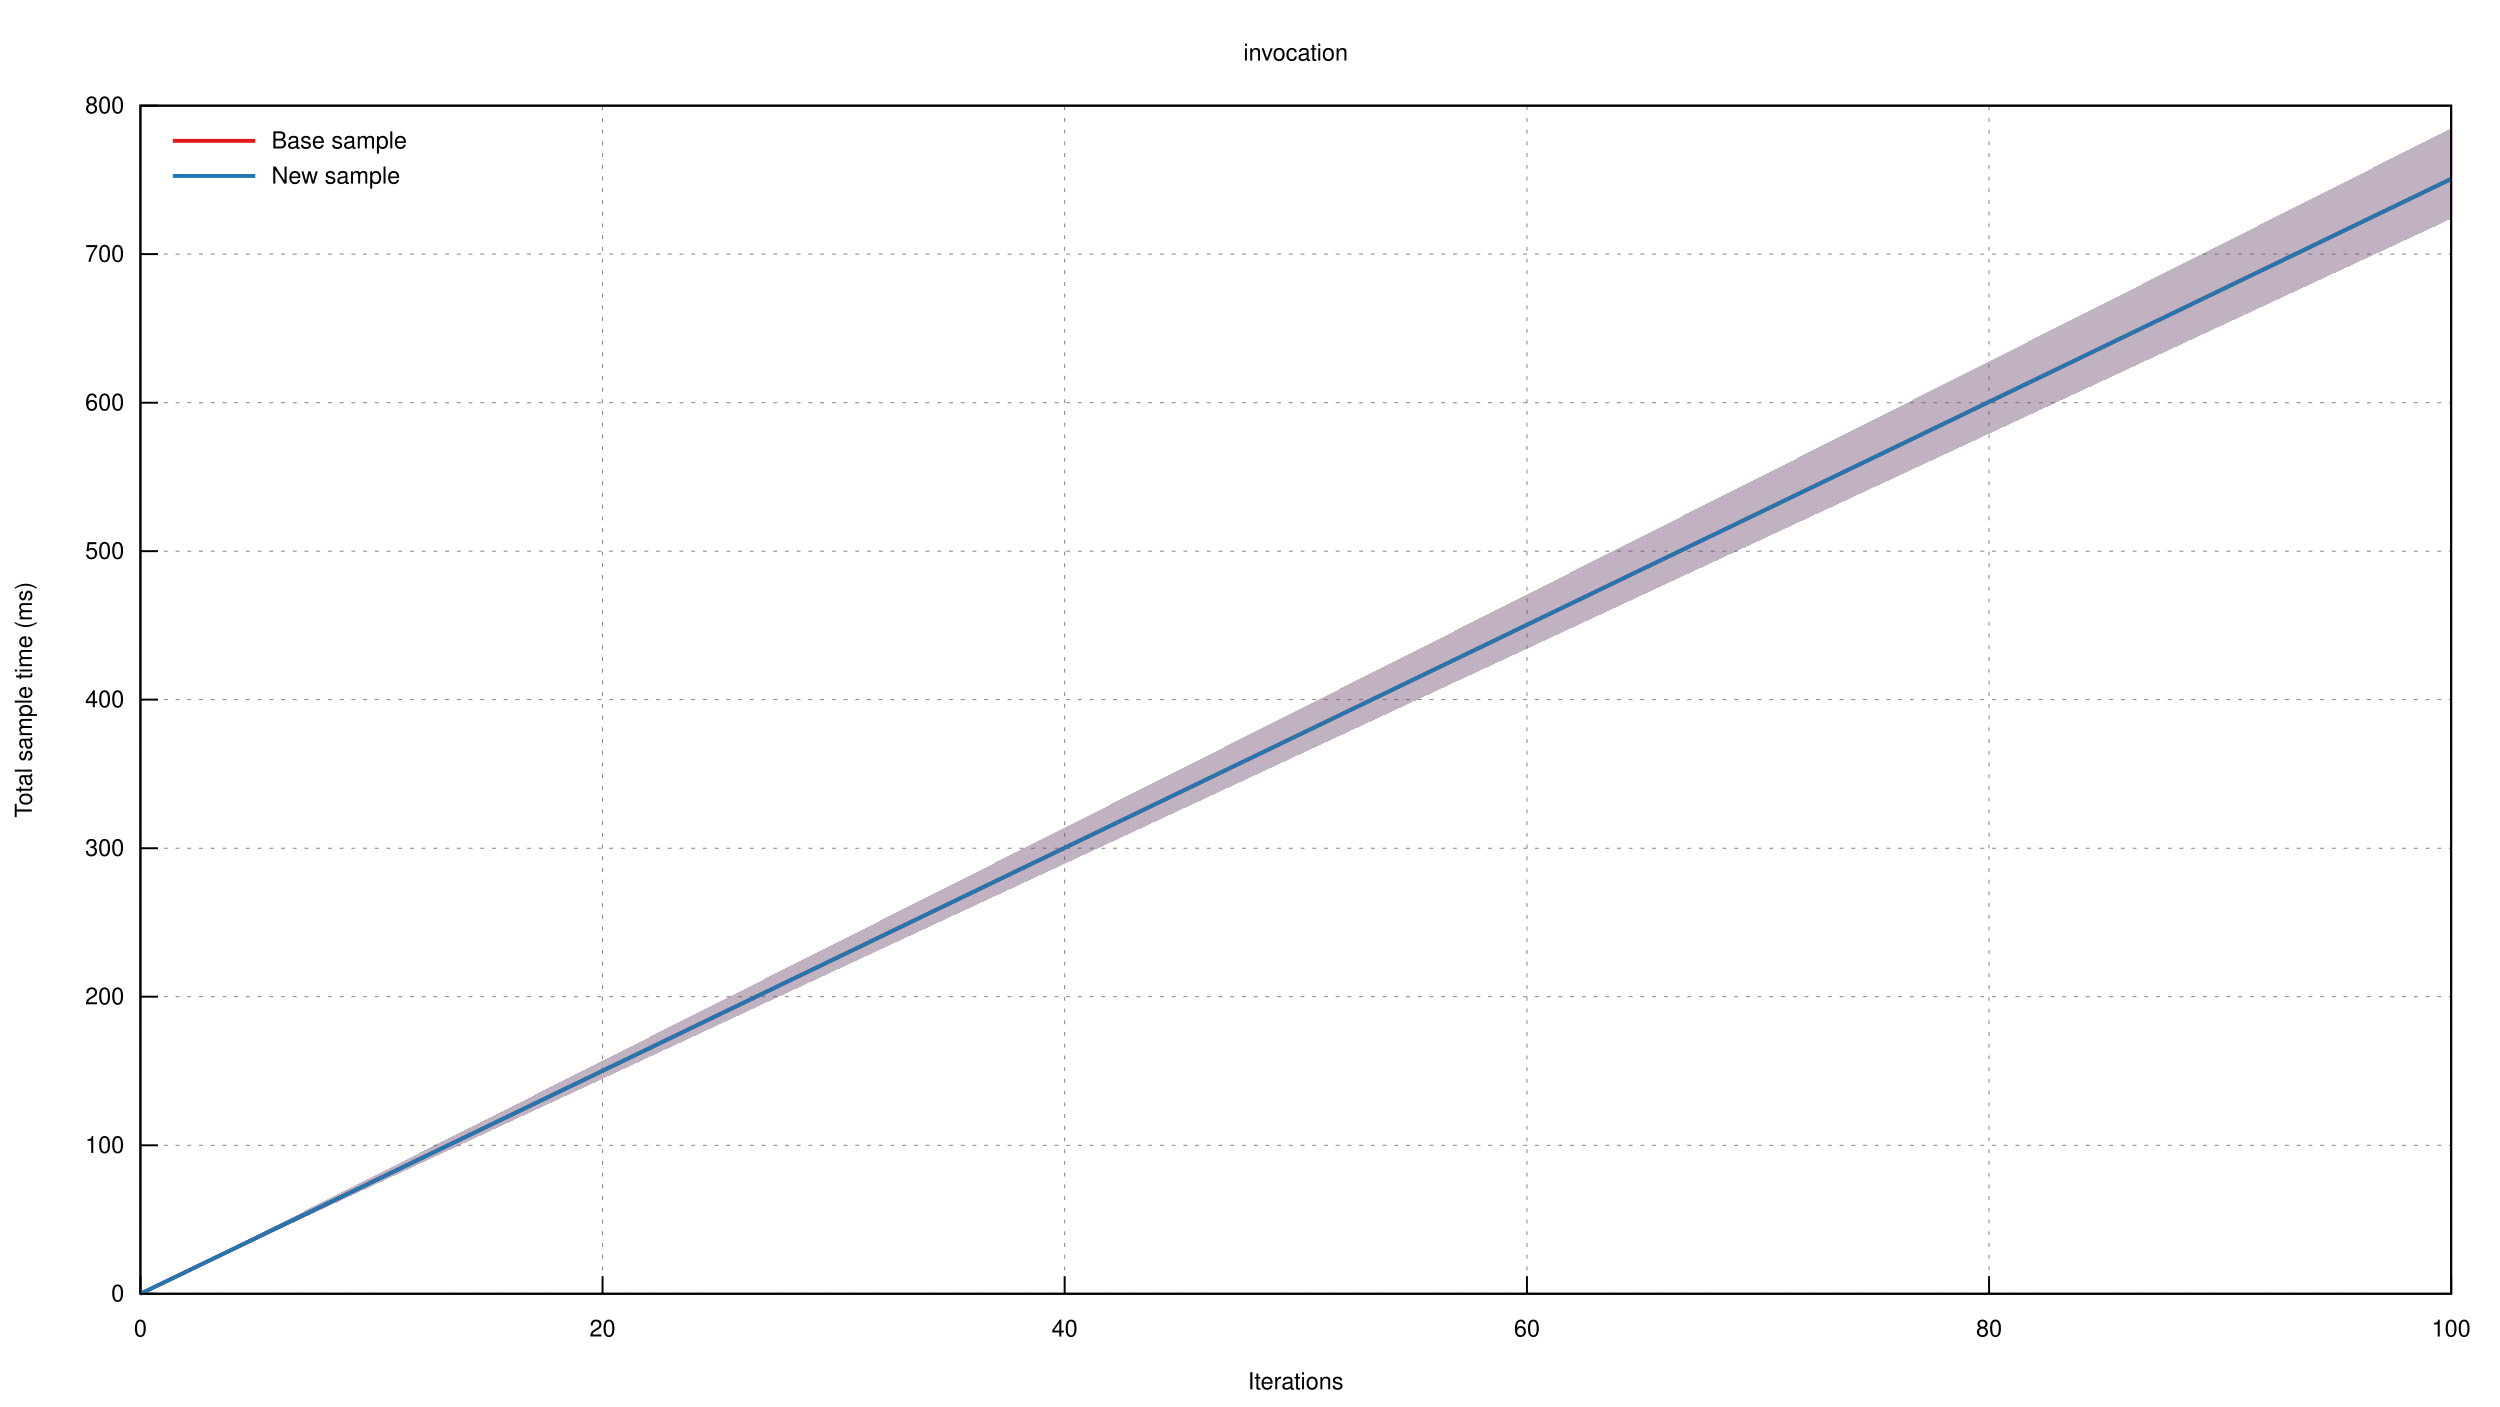
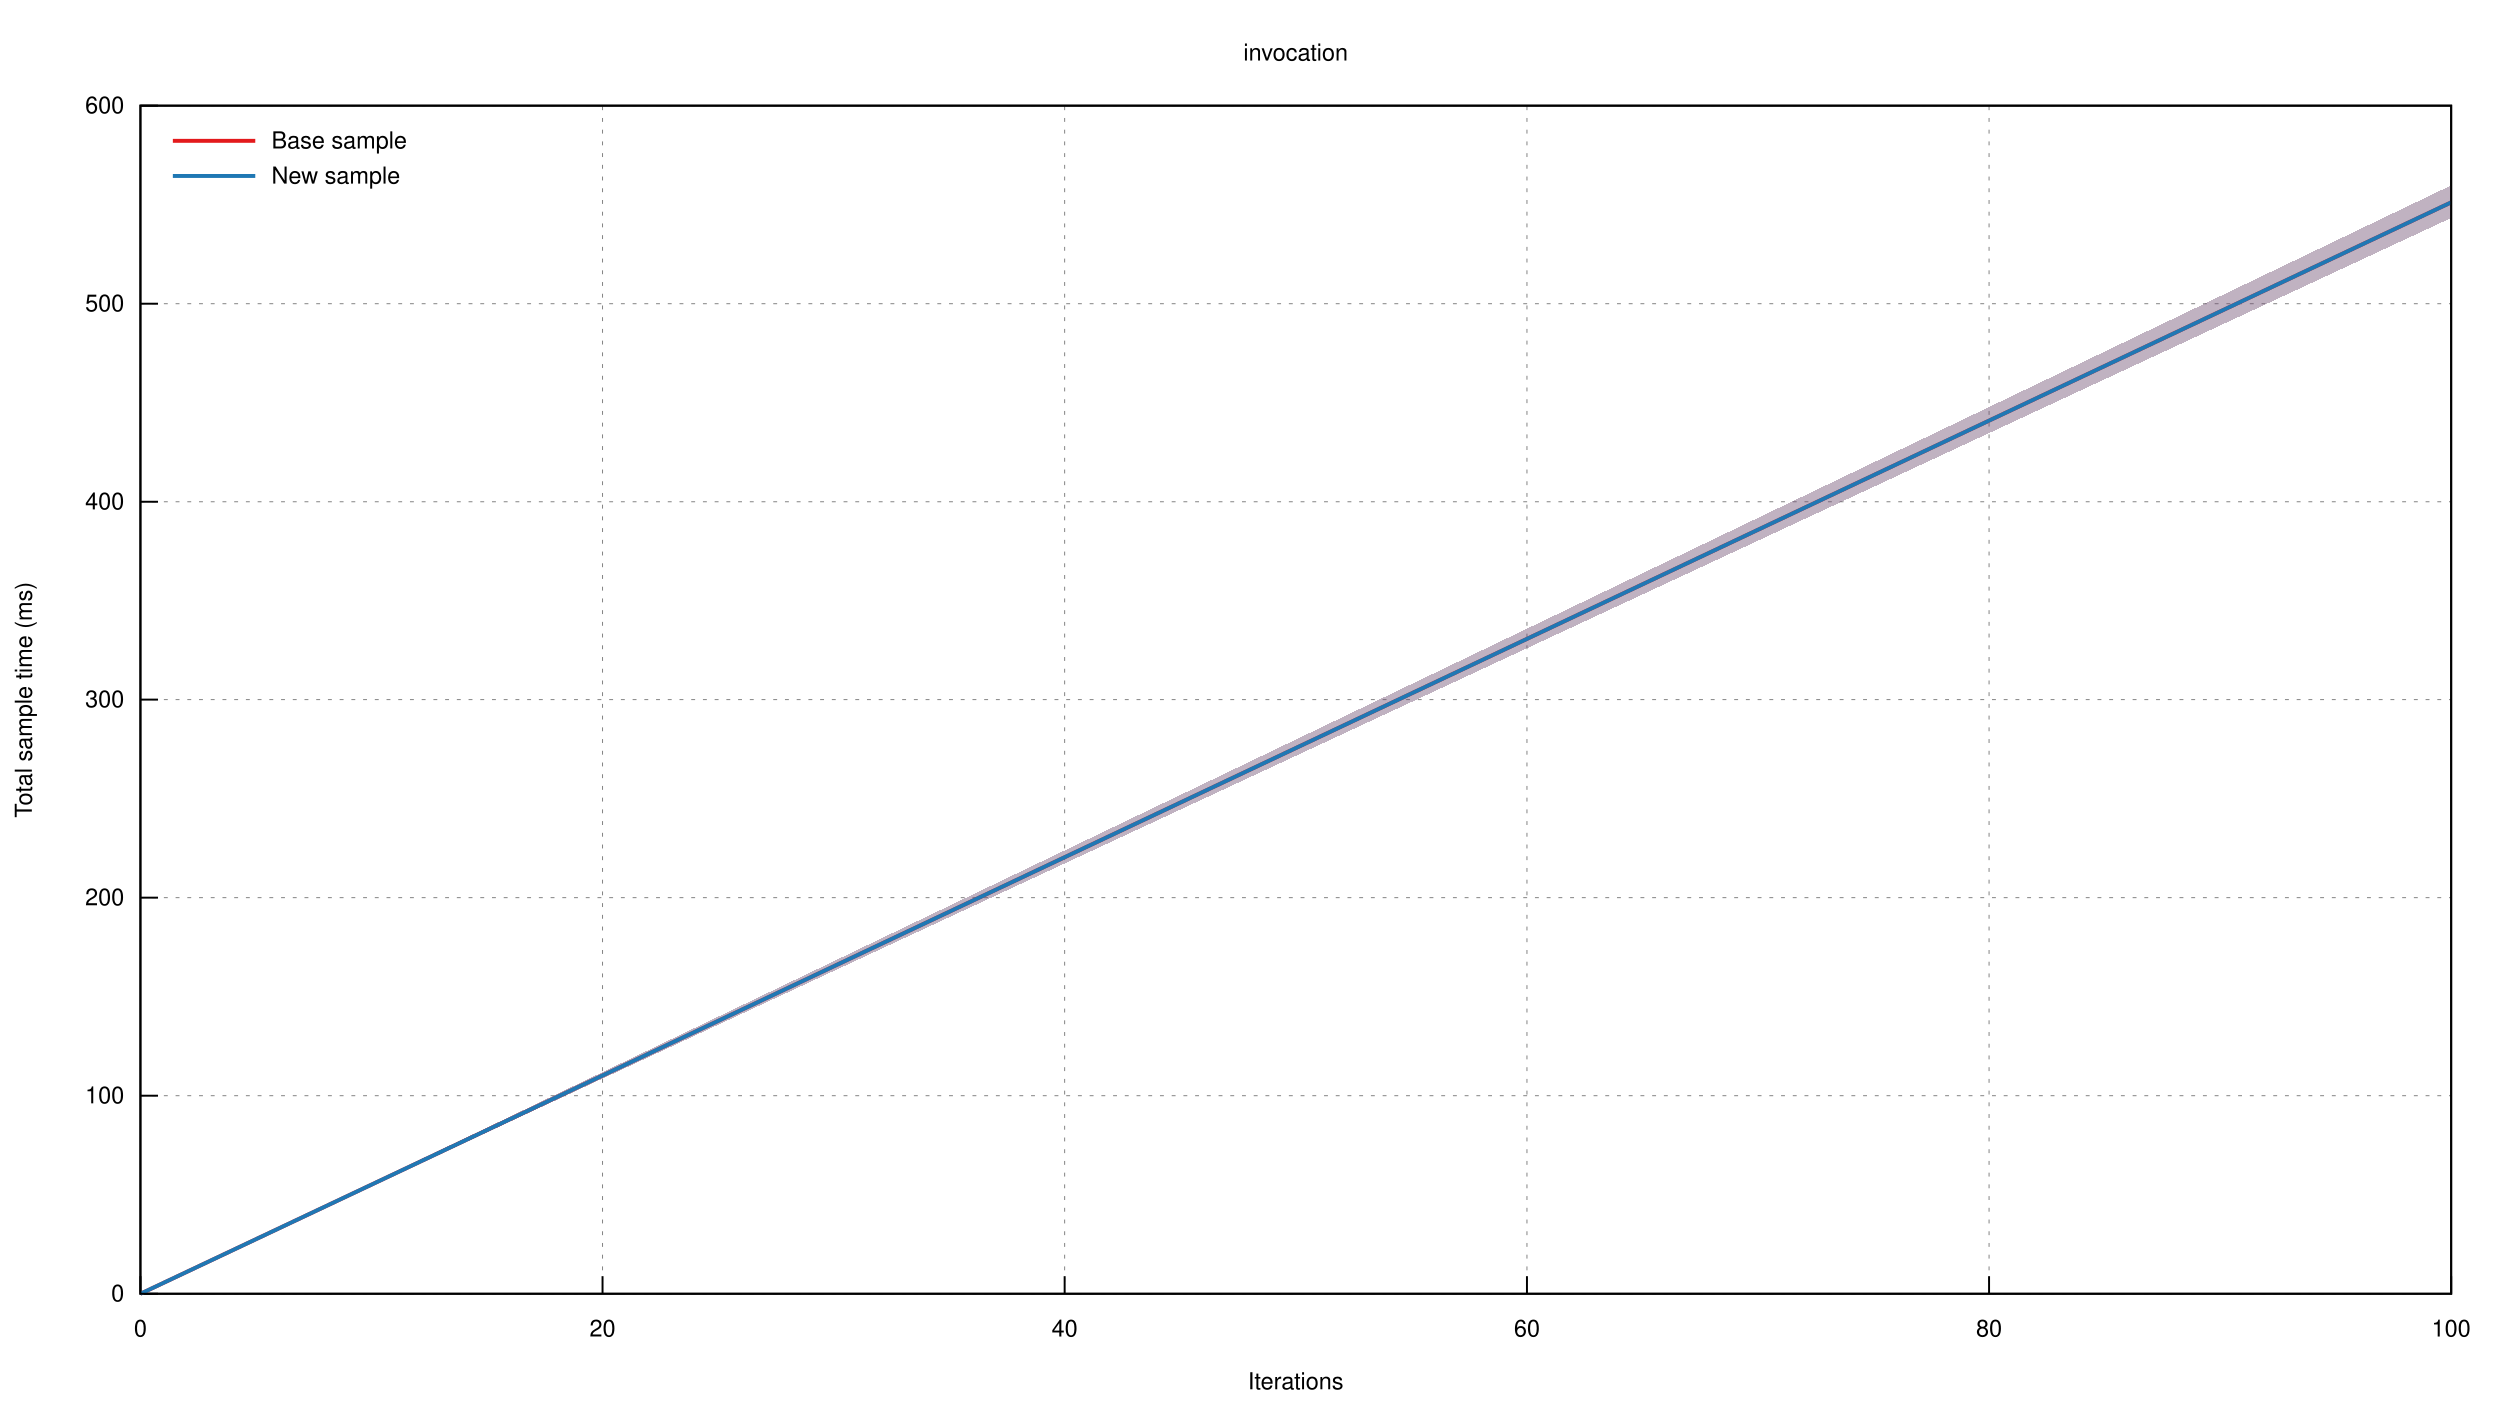
<svg xmlns="http://www.w3.org/2000/svg" xmlns:xlink="http://www.w3.org/1999/xlink" viewBox="0 0 1280 720">
  <g id="gnuplot_canvas">
    <rect x="0" y="0" width="1280" height="720" fill="none" />
    <defs>
      <circle id="gpDot" r="0.5" stroke-width="0.5" stroke="currentColor" />
      <path id="gpPt0" stroke-width="0.222" stroke="currentColor" d="M-1,0 h2 M0,-1 v2" />
      <path id="gpPt1" stroke-width="0.222" stroke="currentColor" d="M-1,-1 L1,1 M1,-1 L-1,1" />
      <path id="gpPt2" stroke-width="0.222" stroke="currentColor" d="M-1,0 L1,0 M0,-1 L0,1 M-1,-1 L1,1 M-1,1 L1,-1" />
      <rect id="gpPt3" stroke-width="0.222" stroke="currentColor" x="-1" y="-1" width="2" height="2" />
      <rect id="gpPt4" stroke-width="0.222" stroke="currentColor" fill="currentColor" x="-1" y="-1" width="2" height="2" />
      <circle id="gpPt5" stroke-width="0.222" stroke="currentColor" cx="0" cy="0" r="1" />
      <use xlink:href="#gpPt5" id="gpPt6" fill="currentColor" stroke="none" />
      <path id="gpPt7" stroke-width="0.222" stroke="currentColor" d="M0,-1.33 L-1.33,0.67 L1.33,0.67 z" />
      <use xlink:href="#gpPt7" id="gpPt8" fill="currentColor" stroke="none" />
      <use xlink:href="#gpPt7" id="gpPt9" stroke="currentColor" transform="rotate(180)" />
      <use xlink:href="#gpPt9" id="gpPt10" fill="currentColor" stroke="none" />
      <use xlink:href="#gpPt3" id="gpPt11" stroke="currentColor" transform="rotate(45)" />
      <use xlink:href="#gpPt11" id="gpPt12" fill="currentColor" stroke="none" />
      <path id="gpPt13" stroke-width="0.222" stroke="currentColor" d="M0,1.330 L1.265,0.411 L0.782,-1.067 L-0.782,-1.076 L-1.265,0.411 z" />
      <use xlink:href="#gpPt13" id="gpPt14" fill="currentColor" stroke="none" />
      <filter id="textbox" filterUnits="objectBoundingBox" x="0" y="0" height="1" width="1">
        <feFlood flood-color="white" flood-opacity="1" result="bgnd" />
        <feComposite in="SourceGraphic" in2="bgnd" operator="atop" />
      </filter>
      <filter id="greybox" filterUnits="objectBoundingBox" x="0" y="0" height="1" width="1">
        <feFlood flood-color="lightgrey" flood-opacity="1" result="grey" />
        <feComposite in="SourceGraphic" in2="grey" operator="atop" />
      </filter>
    </defs>
    <g fill="none" color="white" stroke="currentColor" stroke-width="1.00" stroke-linecap="butt" stroke-linejoin="miter">
</g>
    <g fill="none" color="black" stroke="currentColor" stroke-width="1.00" stroke-linecap="butt" stroke-linejoin="miter">
</g>
    <g fill="none" color="black" stroke="black" stroke-width="0.50" stroke-linecap="butt" stroke-linejoin="miter">
</g>
    <g fill="none" color="gray" stroke="currentColor" stroke-width="0.50" stroke-linecap="butt" stroke-linejoin="miter">
      <path stroke="gray" stroke-dasharray="2,4" class="gridline" d="M71.9,662.4 L1255.0,662.4  " />
    </g>
    <g fill="none" color="gray" stroke="gray" stroke-width="1.00" stroke-linecap="butt" stroke-linejoin="miter">
</g>
    <g fill="none" color="black" stroke="currentColor" stroke-width="1.00" stroke-linecap="butt" stroke-linejoin="miter">
      <path stroke="black" d="M71.9,662.4 L80.9,662.4  " />
      <g transform="translate(63.6,666.3)" stroke="none" fill="black" font-family="Helvetica" font-size="12.00" text-anchor="end">
        <text>
          <tspan font-family="Helvetica"> 0</tspan>
        </text>
      </g>
    </g>
    <g fill="none" color="black" stroke="currentColor" stroke-width="1.00" stroke-linecap="butt" stroke-linejoin="miter">
</g>
    <g fill="none" color="black" stroke="black" stroke-width="0.50" stroke-linecap="butt" stroke-linejoin="miter">
</g>
    <g fill="none" color="gray" stroke="currentColor" stroke-width="0.50" stroke-linecap="butt" stroke-linejoin="miter">
-       <path stroke="gray" stroke-dasharray="2,4" class="gridline" d="M71.9,586.4 L1255.0,586.4  " />
-     </g>
-     <g fill="none" color="gray" stroke="gray" stroke-width="1.00" stroke-linecap="butt" stroke-linejoin="miter">
- </g>
-     <g fill="none" color="black" stroke="currentColor" stroke-width="1.00" stroke-linecap="butt" stroke-linejoin="miter">
-       <path stroke="black" d="M71.9,586.4 L80.9,586.4  " />
-       <g transform="translate(63.6,590.3)" stroke="none" fill="black" font-family="Helvetica" font-size="12.00" text-anchor="end">
+       <path stroke="gray" stroke-dasharray="2,4" class="gridline" d="M71.9,561.0 L1255.0,561.0  " />
+     </g>
+     <g fill="none" color="gray" stroke="gray" stroke-width="1.00" stroke-linecap="butt" stroke-linejoin="miter">
+ </g>
+     <g fill="none" color="black" stroke="currentColor" stroke-width="1.00" stroke-linecap="butt" stroke-linejoin="miter">
+       <path stroke="black" d="M71.9,561.0 L80.9,561.0  " />
+       <g transform="translate(63.6,564.9)" stroke="none" fill="black" font-family="Helvetica" font-size="12.00" text-anchor="end">
        <text>
          <tspan font-family="Helvetica"> 100</tspan>
        </text>
      </g>
    </g>
    <g fill="none" color="black" stroke="currentColor" stroke-width="1.00" stroke-linecap="butt" stroke-linejoin="miter">
</g>
    <g fill="none" color="black" stroke="black" stroke-width="0.50" stroke-linecap="butt" stroke-linejoin="miter">
</g>
    <g fill="none" color="gray" stroke="currentColor" stroke-width="0.50" stroke-linecap="butt" stroke-linejoin="miter">
-       <path stroke="gray" stroke-dasharray="2,4" class="gridline" d="M71.9,510.3 L1255.0,510.3  " />
-     </g>
-     <g fill="none" color="gray" stroke="gray" stroke-width="1.00" stroke-linecap="butt" stroke-linejoin="miter">
- </g>
-     <g fill="none" color="black" stroke="currentColor" stroke-width="1.00" stroke-linecap="butt" stroke-linejoin="miter">
-       <path stroke="black" d="M71.9,510.3 L80.9,510.3  " />
-       <g transform="translate(63.6,514.2)" stroke="none" fill="black" font-family="Helvetica" font-size="12.00" text-anchor="end">
+       <path stroke="gray" stroke-dasharray="2,4" class="gridline" d="M71.9,459.6 L1255.0,459.6  " />
+     </g>
+     <g fill="none" color="gray" stroke="gray" stroke-width="1.00" stroke-linecap="butt" stroke-linejoin="miter">
+ </g>
+     <g fill="none" color="black" stroke="currentColor" stroke-width="1.00" stroke-linecap="butt" stroke-linejoin="miter">
+       <path stroke="black" d="M71.9,459.6 L80.9,459.6  " />
+       <g transform="translate(63.6,463.5)" stroke="none" fill="black" font-family="Helvetica" font-size="12.00" text-anchor="end">
        <text>
          <tspan font-family="Helvetica"> 200</tspan>
-         </text>
-       </g>
-     </g>
-     <g fill="none" color="black" stroke="currentColor" stroke-width="1.00" stroke-linecap="butt" stroke-linejoin="miter">
- </g>
-     <g fill="none" color="black" stroke="black" stroke-width="0.50" stroke-linecap="butt" stroke-linejoin="miter">
- </g>
-     <g fill="none" color="gray" stroke="currentColor" stroke-width="0.50" stroke-linecap="butt" stroke-linejoin="miter">
-       <path stroke="gray" stroke-dasharray="2,4" class="gridline" d="M71.9,434.3 L1255.0,434.3  " />
-     </g>
-     <g fill="none" color="gray" stroke="gray" stroke-width="1.00" stroke-linecap="butt" stroke-linejoin="miter">
- </g>
-     <g fill="none" color="black" stroke="currentColor" stroke-width="1.00" stroke-linecap="butt" stroke-linejoin="miter">
-       <path stroke="black" d="M71.9,434.3 L80.9,434.3  " />
-       <g transform="translate(63.6,438.2)" stroke="none" fill="black" font-family="Helvetica" font-size="12.00" text-anchor="end">
-         <text>
-           <tspan font-family="Helvetica"> 300</tspan>
        </text>
      </g>
    </g>
    <g fill="none" color="black" stroke="currentColor" stroke-width="1.00" stroke-linecap="butt" stroke-linejoin="miter">
</g>
    <g fill="none" color="black" stroke="black" stroke-width="0.50" stroke-linecap="butt" stroke-linejoin="miter">
</g>
    <g fill="none" color="gray" stroke="currentColor" stroke-width="0.50" stroke-linecap="butt" stroke-linejoin="miter">
      <path stroke="gray" stroke-dasharray="2,4" class="gridline" d="M71.9,358.2 L1255.0,358.2  " />
    </g>
    <g fill="none" color="gray" stroke="gray" stroke-width="1.00" stroke-linecap="butt" stroke-linejoin="miter">
</g>
    <g fill="none" color="black" stroke="currentColor" stroke-width="1.00" stroke-linecap="butt" stroke-linejoin="miter">
      <path stroke="black" d="M71.9,358.2 L80.9,358.2  " />
      <g transform="translate(63.6,362.1)" stroke="none" fill="black" font-family="Helvetica" font-size="12.00" text-anchor="end">
        <text>
+           <tspan font-family="Helvetica"> 300</tspan>
+         </text>
+       </g>
+     </g>
+     <g fill="none" color="black" stroke="currentColor" stroke-width="1.00" stroke-linecap="butt" stroke-linejoin="miter">
+ </g>
+     <g fill="none" color="black" stroke="black" stroke-width="0.50" stroke-linecap="butt" stroke-linejoin="miter">
+ </g>
+     <g fill="none" color="gray" stroke="currentColor" stroke-width="0.50" stroke-linecap="butt" stroke-linejoin="miter">
+       <path stroke="gray" stroke-dasharray="2,4" class="gridline" d="M71.9,256.9 L1255.0,256.9  " />
+     </g>
+     <g fill="none" color="gray" stroke="gray" stroke-width="1.00" stroke-linecap="butt" stroke-linejoin="miter">
+ </g>
+     <g fill="none" color="black" stroke="currentColor" stroke-width="1.00" stroke-linecap="butt" stroke-linejoin="miter">
+       <path stroke="black" d="M71.9,256.9 L80.9,256.9  " />
+       <g transform="translate(63.6,260.8)" stroke="none" fill="black" font-family="Helvetica" font-size="12.00" text-anchor="end">
+         <text>
          <tspan font-family="Helvetica"> 400</tspan>
        </text>
      </g>
    </g>
    <g fill="none" color="black" stroke="currentColor" stroke-width="1.00" stroke-linecap="butt" stroke-linejoin="miter">
</g>
    <g fill="none" color="black" stroke="black" stroke-width="0.50" stroke-linecap="butt" stroke-linejoin="miter">
</g>
    <g fill="none" color="gray" stroke="currentColor" stroke-width="0.50" stroke-linecap="butt" stroke-linejoin="miter">
-       <path stroke="gray" stroke-dasharray="2,4" class="gridline" d="M71.9,282.2 L1255.0,282.2  " />
-     </g>
-     <g fill="none" color="gray" stroke="gray" stroke-width="1.00" stroke-linecap="butt" stroke-linejoin="miter">
- </g>
-     <g fill="none" color="black" stroke="currentColor" stroke-width="1.00" stroke-linecap="butt" stroke-linejoin="miter">
-       <path stroke="black" d="M71.9,282.2 L80.9,282.2  " />
-       <g transform="translate(63.6,286.1)" stroke="none" fill="black" font-family="Helvetica" font-size="12.00" text-anchor="end">
+       <path stroke="gray" stroke-dasharray="2,4" class="gridline" d="M71.9,155.5 L1255.0,155.5  " />
+     </g>
+     <g fill="none" color="gray" stroke="gray" stroke-width="1.00" stroke-linecap="butt" stroke-linejoin="miter">
+ </g>
+     <g fill="none" color="black" stroke="currentColor" stroke-width="1.00" stroke-linecap="butt" stroke-linejoin="miter">
+       <path stroke="black" d="M71.9,155.5 L80.9,155.5  " />
+       <g transform="translate(63.6,159.4)" stroke="none" fill="black" font-family="Helvetica" font-size="12.00" text-anchor="end">
        <text>
          <tspan font-family="Helvetica"> 500</tspan>
-         </text>
-       </g>
-     </g>
-     <g fill="none" color="black" stroke="currentColor" stroke-width="1.00" stroke-linecap="butt" stroke-linejoin="miter">
- </g>
-     <g fill="none" color="black" stroke="black" stroke-width="0.50" stroke-linecap="butt" stroke-linejoin="miter">
- </g>
-     <g fill="none" color="gray" stroke="currentColor" stroke-width="0.50" stroke-linecap="butt" stroke-linejoin="miter">
-       <path stroke="gray" stroke-dasharray="2,4" class="gridline" d="M71.9,206.2 L1255.0,206.2  " />
-     </g>
-     <g fill="none" color="gray" stroke="gray" stroke-width="1.00" stroke-linecap="butt" stroke-linejoin="miter">
- </g>
-     <g fill="none" color="black" stroke="currentColor" stroke-width="1.00" stroke-linecap="butt" stroke-linejoin="miter">
-       <path stroke="black" d="M71.9,206.2 L80.9,206.2  " />
-       <g transform="translate(63.6,210.1)" stroke="none" fill="black" font-family="Helvetica" font-size="12.00" text-anchor="end">
-         <text>
-           <tspan font-family="Helvetica"> 600</tspan>
-         </text>
-       </g>
-     </g>
-     <g fill="none" color="black" stroke="currentColor" stroke-width="1.00" stroke-linecap="butt" stroke-linejoin="miter">
- </g>
-     <g fill="none" color="black" stroke="black" stroke-width="0.50" stroke-linecap="butt" stroke-linejoin="miter">
- </g>
-     <g fill="none" color="gray" stroke="currentColor" stroke-width="0.50" stroke-linecap="butt" stroke-linejoin="miter">
-       <path stroke="gray" stroke-dasharray="2,4" class="gridline" d="M71.9,130.1 L1255.0,130.1  " />
-     </g>
-     <g fill="none" color="gray" stroke="gray" stroke-width="1.00" stroke-linecap="butt" stroke-linejoin="miter">
- </g>
-     <g fill="none" color="black" stroke="currentColor" stroke-width="1.00" stroke-linecap="butt" stroke-linejoin="miter">
-       <path stroke="black" d="M71.9,130.1 L80.9,130.1  " />
-       <g transform="translate(63.6,134.0)" stroke="none" fill="black" font-family="Helvetica" font-size="12.00" text-anchor="end">
-         <text>
-           <tspan font-family="Helvetica"> 700</tspan>
        </text>
      </g>
    </g>
    <g fill="none" color="black" stroke="currentColor" stroke-width="1.00" stroke-linecap="butt" stroke-linejoin="miter">
</g>
    <g fill="none" color="black" stroke="black" stroke-width="0.50" stroke-linecap="butt" stroke-linejoin="miter">
</g>
    <g fill="none" color="gray" stroke="currentColor" stroke-width="0.50" stroke-linecap="butt" stroke-linejoin="miter">
      <path stroke="gray" stroke-dasharray="2,4" class="gridline" d="M71.9,54.1 L1255.0,54.1  " />
    </g>
    <g fill="none" color="gray" stroke="gray" stroke-width="1.00" stroke-linecap="butt" stroke-linejoin="miter">
</g>
    <g fill="none" color="black" stroke="currentColor" stroke-width="1.00" stroke-linecap="butt" stroke-linejoin="miter">
      <path stroke="black" d="M71.9,54.1 L80.9,54.1  " />
      <g transform="translate(63.6,58.0)" stroke="none" fill="black" font-family="Helvetica" font-size="12.00" text-anchor="end">
        <text>
-           <tspan font-family="Helvetica"> 800</tspan>
+           <tspan font-family="Helvetica"> 600</tspan>
        </text>
      </g>
    </g>
    <g fill="none" color="black" stroke="currentColor" stroke-width="1.00" stroke-linecap="butt" stroke-linejoin="miter">
</g>
    <g fill="none" color="black" stroke="black" stroke-width="0.50" stroke-linecap="butt" stroke-linejoin="miter">
</g>
    <g fill="none" color="gray" stroke="currentColor" stroke-width="0.50" stroke-linecap="butt" stroke-linejoin="miter">
      <path stroke="gray" stroke-dasharray="2,4" class="gridline" d="M71.9,662.4 L71.9,54.1  " />
    </g>
    <g fill="none" color="gray" stroke="gray" stroke-width="1.00" stroke-linecap="butt" stroke-linejoin="miter">
</g>
    <g fill="none" color="black" stroke="currentColor" stroke-width="1.00" stroke-linecap="butt" stroke-linejoin="miter">
      <path stroke="black" d="M71.9,662.4 L71.9,653.4  " />
      <g transform="translate(71.9,684.3)" stroke="none" fill="black" font-family="Helvetica" font-size="12.00" text-anchor="middle">
        <text>
          <tspan font-family="Helvetica"> 0</tspan>
        </text>
      </g>
    </g>
    <g fill="none" color="black" stroke="currentColor" stroke-width="1.00" stroke-linecap="butt" stroke-linejoin="miter">
</g>
    <g fill="none" color="black" stroke="black" stroke-width="0.50" stroke-linecap="butt" stroke-linejoin="miter">
</g>
    <g fill="none" color="gray" stroke="currentColor" stroke-width="0.50" stroke-linecap="butt" stroke-linejoin="miter">
      <path stroke="gray" stroke-dasharray="2,4" class="gridline" d="M308.5,662.4 L308.5,54.1  " />
    </g>
    <g fill="none" color="gray" stroke="gray" stroke-width="1.00" stroke-linecap="butt" stroke-linejoin="miter">
</g>
    <g fill="none" color="black" stroke="currentColor" stroke-width="1.00" stroke-linecap="butt" stroke-linejoin="miter">
      <path stroke="black" d="M308.5,662.4 L308.5,653.4  " />
      <g transform="translate(308.5,684.3)" stroke="none" fill="black" font-family="Helvetica" font-size="12.00" text-anchor="middle">
        <text>
          <tspan font-family="Helvetica"> 20</tspan>
        </text>
      </g>
    </g>
    <g fill="none" color="black" stroke="currentColor" stroke-width="1.00" stroke-linecap="butt" stroke-linejoin="miter">
</g>
    <g fill="none" color="black" stroke="black" stroke-width="0.50" stroke-linecap="butt" stroke-linejoin="miter">
</g>
    <g fill="none" color="gray" stroke="currentColor" stroke-width="0.50" stroke-linecap="butt" stroke-linejoin="miter">
      <path stroke="gray" stroke-dasharray="2,4" class="gridline" d="M545.1,662.4 L545.1,54.1  " />
    </g>
    <g fill="none" color="gray" stroke="gray" stroke-width="1.00" stroke-linecap="butt" stroke-linejoin="miter">
</g>
    <g fill="none" color="black" stroke="currentColor" stroke-width="1.00" stroke-linecap="butt" stroke-linejoin="miter">
      <path stroke="black" d="M545.1,662.4 L545.1,653.4  " />
      <g transform="translate(545.1,684.3)" stroke="none" fill="black" font-family="Helvetica" font-size="12.00" text-anchor="middle">
        <text>
          <tspan font-family="Helvetica"> 40</tspan>
        </text>
      </g>
    </g>
    <g fill="none" color="black" stroke="currentColor" stroke-width="1.00" stroke-linecap="butt" stroke-linejoin="miter">
</g>
    <g fill="none" color="black" stroke="black" stroke-width="0.50" stroke-linecap="butt" stroke-linejoin="miter">
</g>
    <g fill="none" color="gray" stroke="currentColor" stroke-width="0.50" stroke-linecap="butt" stroke-linejoin="miter">
      <path stroke="gray" stroke-dasharray="2,4" class="gridline" d="M781.8,662.4 L781.8,54.1  " />
    </g>
    <g fill="none" color="gray" stroke="gray" stroke-width="1.00" stroke-linecap="butt" stroke-linejoin="miter">
</g>
    <g fill="none" color="black" stroke="currentColor" stroke-width="1.00" stroke-linecap="butt" stroke-linejoin="miter">
      <path stroke="black" d="M781.8,662.4 L781.8,653.4  " />
      <g transform="translate(781.8,684.3)" stroke="none" fill="black" font-family="Helvetica" font-size="12.00" text-anchor="middle">
        <text>
          <tspan font-family="Helvetica"> 60</tspan>
        </text>
      </g>
    </g>
    <g fill="none" color="black" stroke="currentColor" stroke-width="1.00" stroke-linecap="butt" stroke-linejoin="miter">
</g>
    <g fill="none" color="black" stroke="black" stroke-width="0.50" stroke-linecap="butt" stroke-linejoin="miter">
</g>
    <g fill="none" color="gray" stroke="currentColor" stroke-width="0.50" stroke-linecap="butt" stroke-linejoin="miter">
      <path stroke="gray" stroke-dasharray="2,4" class="gridline" d="M1018.4,662.4 L1018.4,54.1  " />
    </g>
    <g fill="none" color="gray" stroke="gray" stroke-width="1.00" stroke-linecap="butt" stroke-linejoin="miter">
</g>
    <g fill="none" color="black" stroke="currentColor" stroke-width="1.00" stroke-linecap="butt" stroke-linejoin="miter">
      <path stroke="black" d="M1018.4,662.4 L1018.4,653.4  " />
      <g transform="translate(1018.4,684.3)" stroke="none" fill="black" font-family="Helvetica" font-size="12.00" text-anchor="middle">
        <text>
          <tspan font-family="Helvetica"> 80</tspan>
        </text>
      </g>
    </g>
    <g fill="none" color="black" stroke="currentColor" stroke-width="1.00" stroke-linecap="butt" stroke-linejoin="miter">
</g>
    <g fill="none" color="black" stroke="black" stroke-width="0.50" stroke-linecap="butt" stroke-linejoin="miter">
</g>
    <g fill="none" color="gray" stroke="currentColor" stroke-width="0.50" stroke-linecap="butt" stroke-linejoin="miter">
      <path stroke="gray" stroke-dasharray="2,4" class="gridline" d="M1255.0,662.4 L1255.0,54.1  " />
    </g>
    <g fill="none" color="gray" stroke="gray" stroke-width="1.00" stroke-linecap="butt" stroke-linejoin="miter">
</g>
    <g fill="none" color="black" stroke="currentColor" stroke-width="1.00" stroke-linecap="butt" stroke-linejoin="miter">
      <path stroke="black" d="M1255.0,662.4 L1255.0,653.4  " />
      <g transform="translate(1255.0,684.3)" stroke="none" fill="black" font-family="Helvetica" font-size="12.00" text-anchor="middle">
        <text>
          <tspan font-family="Helvetica"> 100</tspan>
        </text>
      </g>
    </g>
    <g fill="none" color="black" stroke="currentColor" stroke-width="1.00" stroke-linecap="butt" stroke-linejoin="miter">
</g>
    <g fill="none" color="black" stroke="currentColor" stroke-width="1.00" stroke-linecap="butt" stroke-linejoin="miter">
      <path stroke="black" d="M71.9,54.1 L71.9,662.4 L1255.0,662.4 L1255.0,54.1 L71.9,54.1 Z  " />
    </g>
    <g fill="none" color="black" stroke="currentColor" stroke-width="1.00" stroke-linecap="butt" stroke-linejoin="miter">
      <g transform="translate(16.3,358.3) rotate(270)" stroke="none" fill="black" font-family="Helvetica" font-size="12.00" text-anchor="middle">
        <text>
          <tspan font-family="Helvetica">Total sample time (ms)</tspan>
        </text>
      </g>
    </g>
    <g fill="none" color="black" stroke="currentColor" stroke-width="1.00" stroke-linecap="butt" stroke-linejoin="miter">
      <g transform="translate(663.4,711.3)" stroke="none" fill="black" font-family="Helvetica" font-size="12.00" text-anchor="middle">
        <text>
          <tspan font-family="Helvetica">Iterations</tspan>
        </text>
      </g>
    </g>
    <g fill="none" color="black" stroke="currentColor" stroke-width="1.00" stroke-linecap="butt" stroke-linejoin="miter">
      <g transform="translate(663.4,31.0)" stroke="none" fill="black" font-family="Helvetica" font-size="12.00" text-anchor="middle">
        <text>
          <tspan font-family="Helvetica">invocation</tspan>
        </text>
      </g>
    </g>
    <g id="gnuplot_plot_1">
      <g fill="none" color="black" stroke="currentColor" stroke-width="1.00" stroke-linecap="butt" stroke-linejoin="miter">
        <g stroke="none" shape-rendering="crispEdges">
          <polygon fill="rgb(227,  26,  28)" fill-opacity="0.25" points="71.9,662.4 71.9,662.4 71.9,662.4 " />
-           <polygon fill="rgb(227,  26,  28)" fill-opacity="0.25" points="71.9,662.4 1255.0,112.0 1255.0,65.7 " />
+           <polygon fill="rgb(227,  26,  28)" fill-opacity="0.25" points="71.9,662.4 1255.0,111.6 1255.0,94.9 " />
        </g>
      </g>
    </g>
    <g id="gnuplot_plot_2">
      <g fill="none" color="black" stroke="currentColor" stroke-width="1.00" stroke-linecap="butt" stroke-linejoin="miter">
        <g stroke="none" shape-rendering="crispEdges">
          <polygon fill="rgb( 31, 120, 180)" fill-opacity="0.25" points="71.9,662.4 71.9,662.4 71.9,662.4 " />
-           <polygon fill="rgb( 31, 120, 180)" fill-opacity="0.25" points="71.9,662.4 1255.0,112.0 1255.0,65.7 " />
+           <polygon fill="rgb( 31, 120, 180)" fill-opacity="0.25" points="71.9,662.4 1255.0,111.6 1255.0,94.9 " />
        </g>
      </g>
    </g>
    <g id="gnuplot_plot_3">
      <g fill="none" color="white" stroke="rgb( 31, 120, 180)" stroke-width="2.00" stroke-linecap="butt" stroke-linejoin="miter">
</g>
      <g fill="none" color="black" stroke="currentColor" stroke-width="2.00" stroke-linecap="butt" stroke-linejoin="miter">
        <g transform="translate(139.0,76.0)" stroke="none" fill="black" font-family="Helvetica" font-size="12.00" text-anchor="start">
          <text>
            <tspan font-family="Helvetica">Base sample</tspan>
          </text>
        </g>
      </g>
      <g fill="none" color="black" stroke="currentColor" stroke-width="2.00" stroke-linecap="butt" stroke-linejoin="miter">
-         <path stroke="rgb(227,  26,  28)" d="M88.5,72.1 L130.7,72.1 M71.9,662.4 L1255.0,91.6  " />
+         <path stroke="rgb(227,  26,  28)" d="M88.5,72.1 L130.7,72.1 M71.9,662.4 L1255.0,103.6  " />
      </g>
    </g>
    <g id="gnuplot_plot_4">
      <g fill="none" color="black" stroke="currentColor" stroke-width="2.00" stroke-linecap="butt" stroke-linejoin="miter">
        <g transform="translate(139.0,94.0)" stroke="none" fill="black" font-family="Helvetica" font-size="12.00" text-anchor="start">
          <text>
            <tspan font-family="Helvetica">New sample</tspan>
          </text>
        </g>
      </g>
      <g fill="none" color="black" stroke="currentColor" stroke-width="2.00" stroke-linecap="butt" stroke-linejoin="miter">
-         <path stroke="rgb( 31, 120, 180)" d="M88.5,90.1 L130.7,90.1 M71.9,662.4 L1255.0,91.6  " />
+         <path stroke="rgb( 31, 120, 180)" d="M88.5,90.1 L130.7,90.1 M71.9,662.4 L1255.0,103.6  " />
      </g>
    </g>
    <g fill="none" color="black" stroke="currentColor" stroke-width="2.00" stroke-linecap="butt" stroke-linejoin="miter">
</g>
    <g fill="none" color="black" stroke="black" stroke-width="1.00" stroke-linecap="butt" stroke-linejoin="miter">
</g>
    <g fill="none" color="black" stroke="currentColor" stroke-width="1.00" stroke-linecap="butt" stroke-linejoin="miter">
      <path stroke="black" d="M71.9,54.1 L71.9,662.4 L1255.0,662.4 L1255.0,54.1 L71.9,54.1 Z  " />
    </g>
    <g fill="none" color="black" stroke="currentColor" stroke-width="1.00" stroke-linecap="butt" stroke-linejoin="miter">
</g>
  </g>
</svg>
